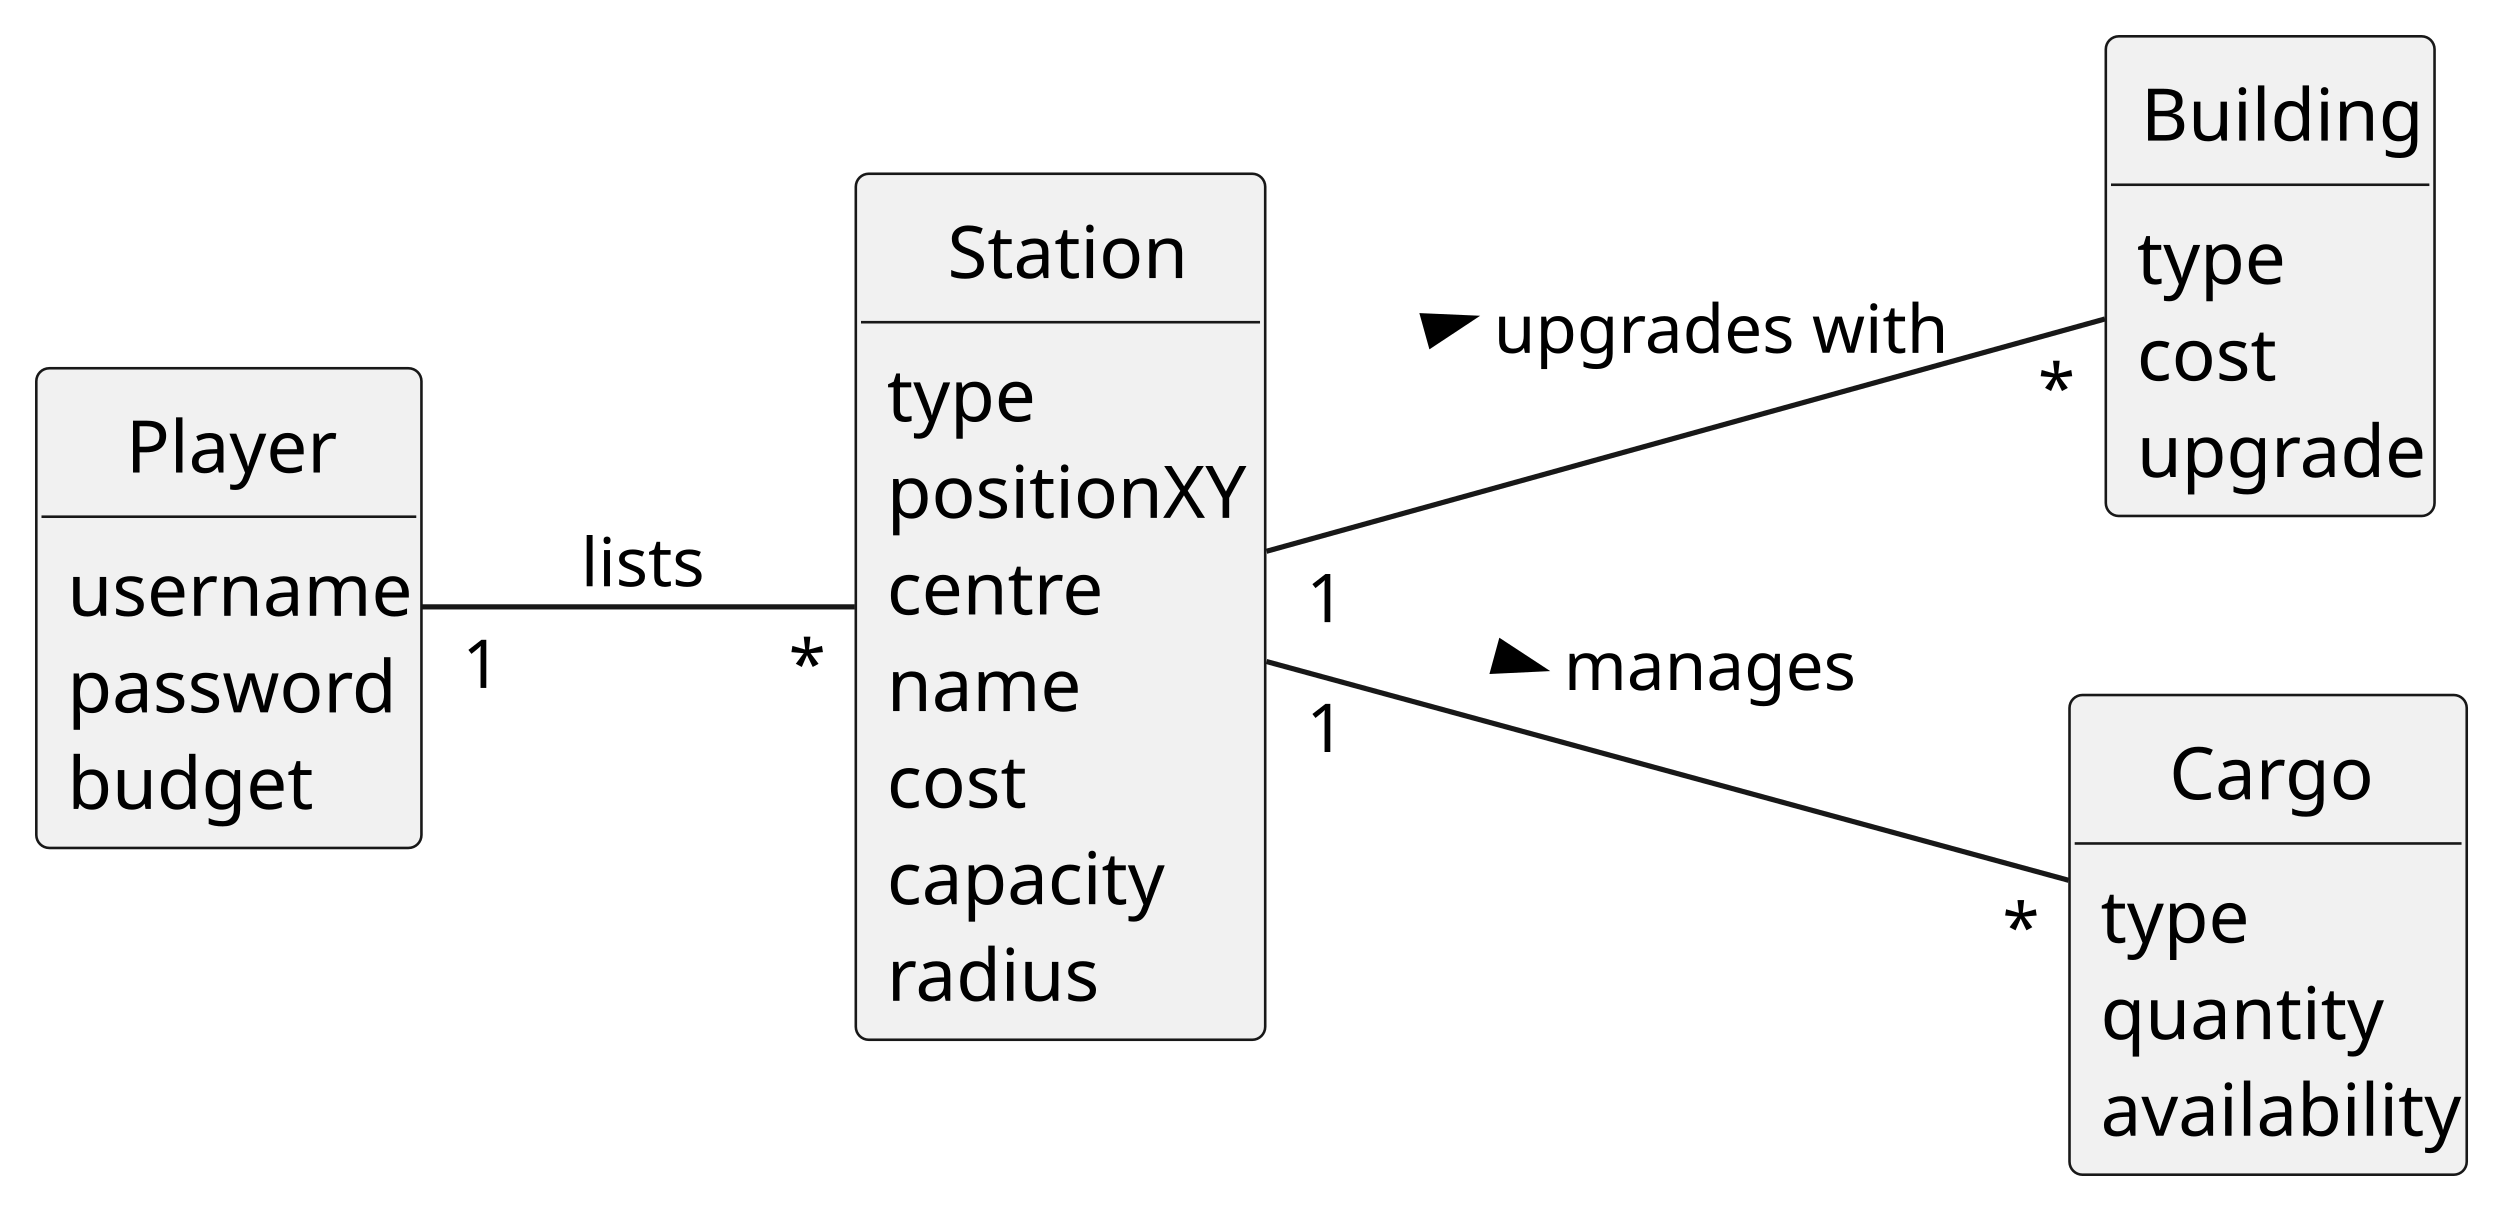
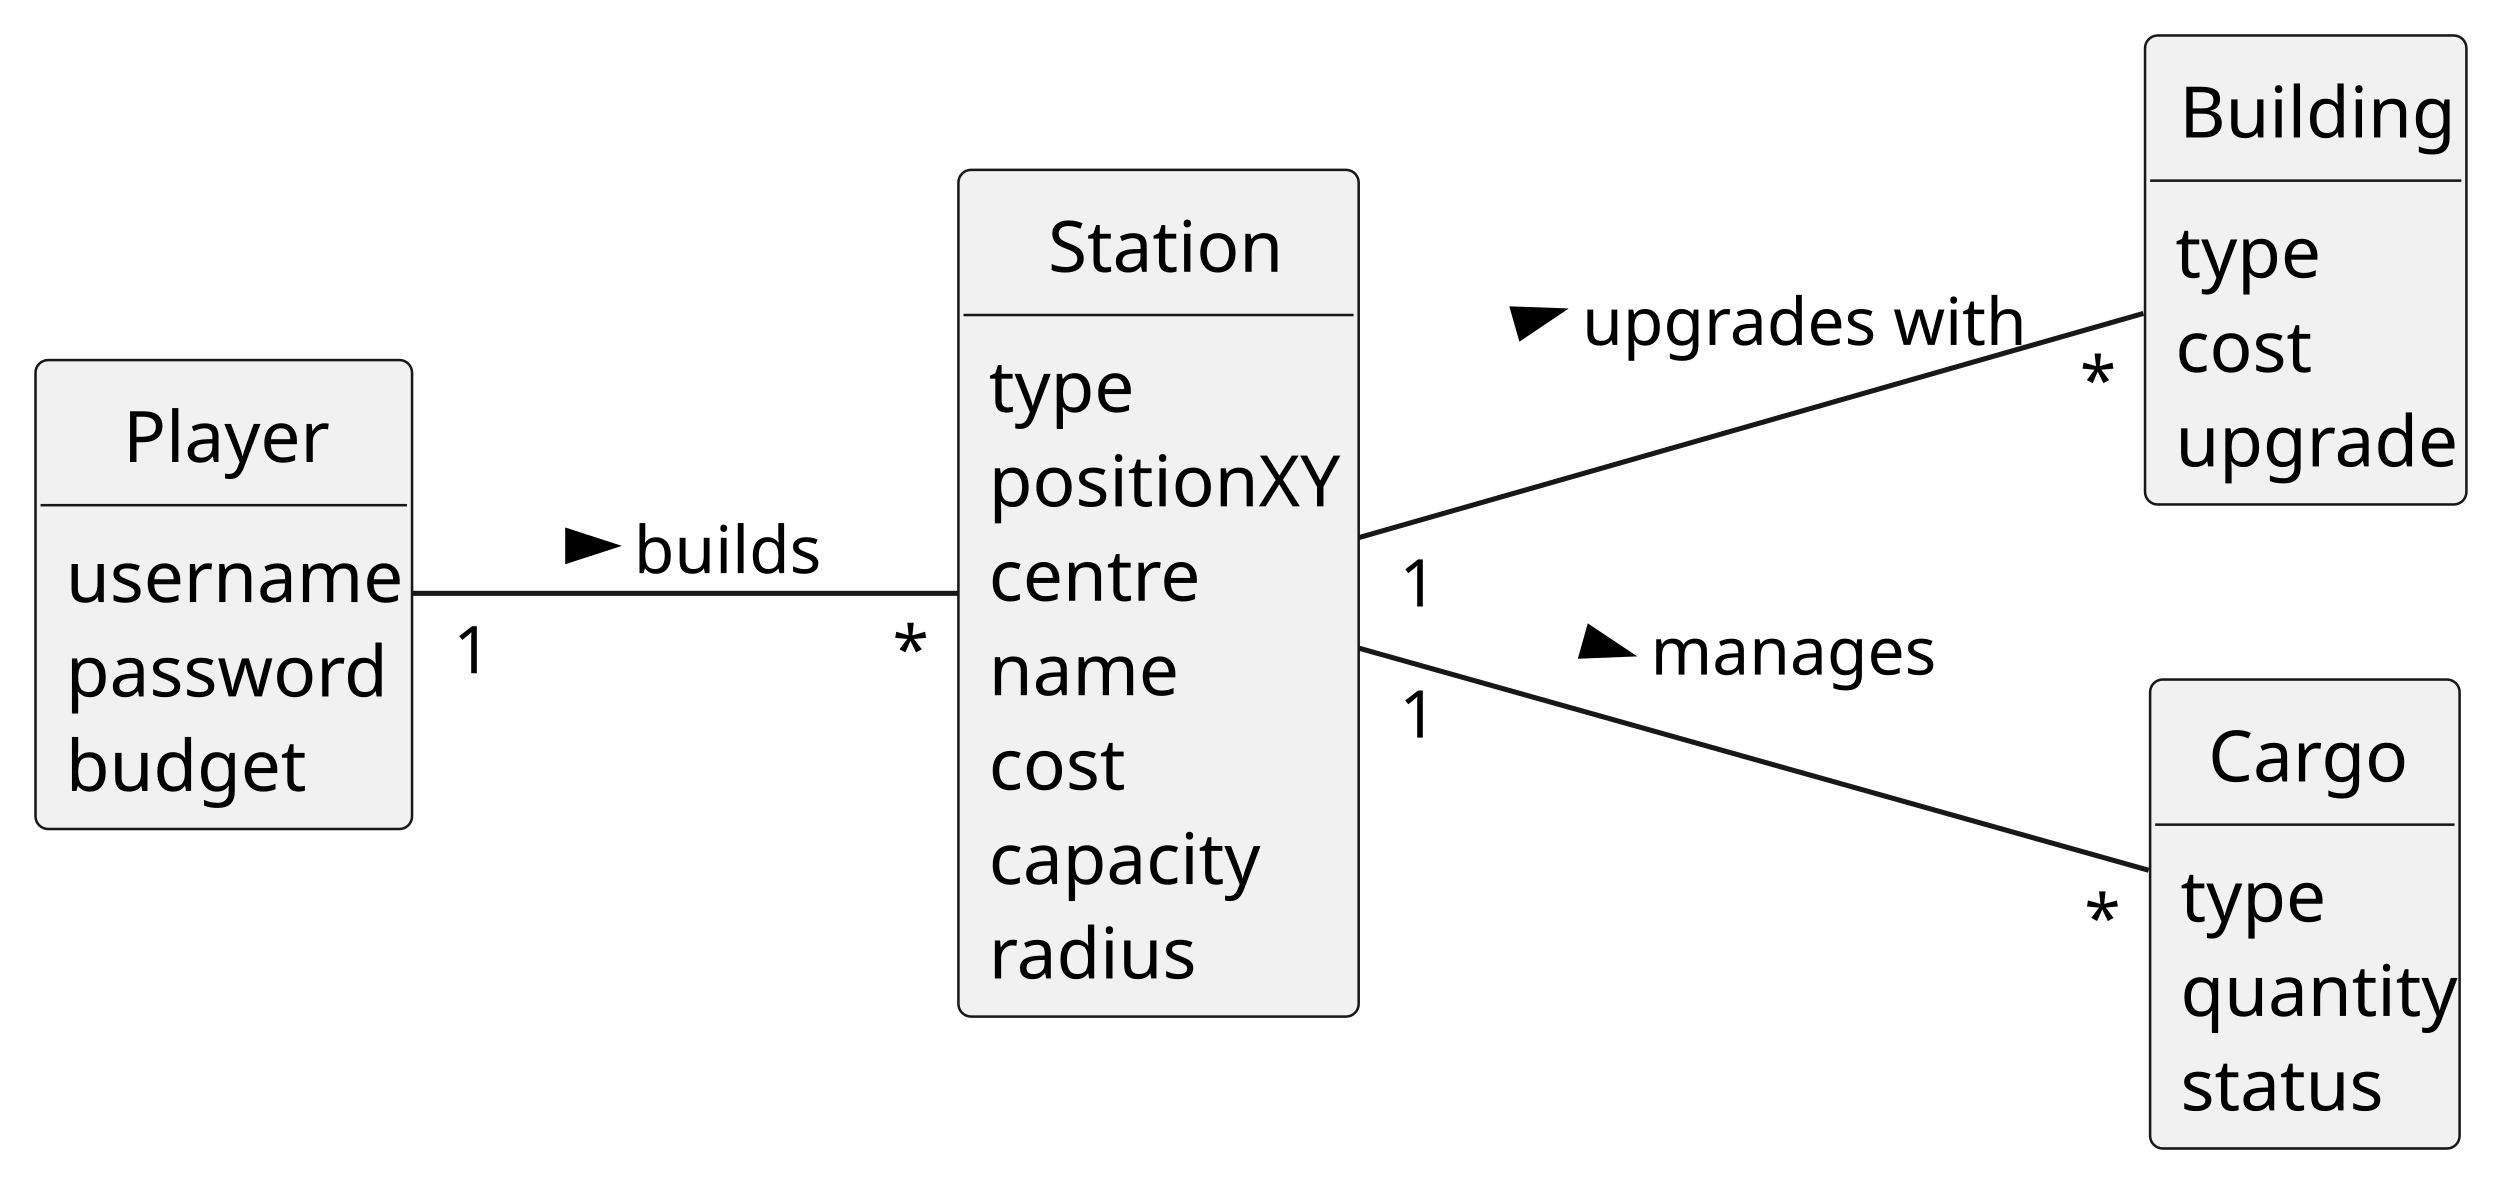
- <svg xmlns="http://www.w3.org/2000/svg" contentStyleType="text/css" height="233px" preserveAspectRatio="none" style="width:482px;height:233px;background:#FFFFFF;" version="1.1" viewBox="0 0 482 233" width="482px" zoomAndPan="magnify">
+ <svg xmlns="http://www.w3.org/2000/svg" contentStyleType="text/css" height="233px" preserveAspectRatio="none" style="width:493px;height:233px;background:#FFFFFF;" version="1.1" viewBox="0 0 493 233" width="493px" zoomAndPan="magnify">
  <defs />
  <g>
    <g id="elem_Station">
-       <rect codeLine="12" fill="#F1F1F1" height="166.969" id="Station" rx="2.5" ry="2.5" style="stroke:#181818;stroke-width:0.5;" width="78.931" x="165" y="33.5" />
-       <text fill="#000000" font-family="sans-serif" font-size="14" lengthAdjust="spacing" textLength="43.586" x="182.672" y="53.607">Station</text>
-       <line style="stroke:#181818;stroke-width:0.5;" x1="166" x2="242.931" y1="62.121" y2="62.121" />
-       <text fill="#000000" font-family="sans-serif" font-size="14" lengthAdjust="spacing" textLength="26.462" x="171" y="81.228">type</text>
-       <text fill="#000000" font-family="sans-serif" font-size="14" lengthAdjust="spacing" textLength="66.931" x="171" y="99.85">positionXY</text>
-       <text fill="#000000" font-family="sans-serif" font-size="14" lengthAdjust="spacing" textLength="38.91" x="171" y="118.471">centre</text>
-       <text fill="#000000" font-family="sans-serif" font-size="14" lengthAdjust="spacing" textLength="35.02" x="171" y="137.092">name</text>
-       <text fill="#000000" font-family="sans-serif" font-size="14" lengthAdjust="spacing" textLength="25.676" x="171" y="155.713">cost</text>
-       <text fill="#000000" font-family="sans-serif" font-size="14" lengthAdjust="spacing" textLength="51.358" x="171" y="174.334">capacity</text>
-       <text fill="#000000" font-family="sans-serif" font-size="14" lengthAdjust="spacing" textLength="38.131" x="171" y="192.955">radius</text>
+       <rect codeLine="12" fill="#F1F1F1" height="166.969" id="Station" rx="2.5" ry="2.5" style="stroke:#181818;stroke-width:0.5;" width="78.931" x="189" y="33.5" />
+       <text fill="#000000" font-family="sans-serif" font-size="14" lengthAdjust="spacing" textLength="43.586" x="206.672" y="53.607">Station</text>
+       <line style="stroke:#181818;stroke-width:0.5;" x1="190" x2="266.931" y1="62.121" y2="62.121" />
+       <text fill="#000000" font-family="sans-serif" font-size="14" lengthAdjust="spacing" textLength="26.462" x="195" y="81.228">type</text>
+       <text fill="#000000" font-family="sans-serif" font-size="14" lengthAdjust="spacing" textLength="66.931" x="195" y="99.85">positionXY</text>
+       <text fill="#000000" font-family="sans-serif" font-size="14" lengthAdjust="spacing" textLength="38.91" x="195" y="118.471">centre</text>
+       <text fill="#000000" font-family="sans-serif" font-size="14" lengthAdjust="spacing" textLength="35.02" x="195" y="137.092">name</text>
+       <text fill="#000000" font-family="sans-serif" font-size="14" lengthAdjust="spacing" textLength="25.676" x="195" y="155.713">cost</text>
+       <text fill="#000000" font-family="sans-serif" font-size="14" lengthAdjust="spacing" textLength="51.358" x="195" y="174.334">capacity</text>
+       <text fill="#000000" font-family="sans-serif" font-size="14" lengthAdjust="spacing" textLength="38.131" x="195" y="192.955">radius</text>
    </g>
    <g id="elem_Building">
-       <rect codeLine="22" fill="#F1F1F1" height="92.484" id="Building" rx="2.5" ry="2.5" style="stroke:#181818;stroke-width:0.5;" width="63.379" x="406" y="7" />
-       <text fill="#000000" font-family="sans-serif" font-size="14" lengthAdjust="spacing" textLength="49.813" x="412.783" y="27.107">Building</text>
-       <line style="stroke:#181818;stroke-width:0.5;" x1="407" x2="468.379" y1="35.621" y2="35.621" />
-       <text fill="#000000" font-family="sans-serif" font-size="14" lengthAdjust="spacing" textLength="26.462" x="412" y="54.728">type</text>
-       <text fill="#000000" font-family="sans-serif" font-size="14" lengthAdjust="spacing" textLength="25.676" x="412" y="73.35">cost</text>
-       <text fill="#000000" font-family="sans-serif" font-size="14" lengthAdjust="spacing" textLength="51.379" x="412" y="91.971">upgrade</text>
+       <rect codeLine="22" fill="#F1F1F1" height="92.484" id="Building" rx="2.5" ry="2.5" style="stroke:#181818;stroke-width:0.5;" width="63.379" x="423" y="7" />
+       <text fill="#000000" font-family="sans-serif" font-size="14" lengthAdjust="spacing" textLength="49.813" x="429.783" y="27.107">Building</text>
+       <line style="stroke:#181818;stroke-width:0.5;" x1="424" x2="485.379" y1="35.621" y2="35.621" />
+       <text fill="#000000" font-family="sans-serif" font-size="14" lengthAdjust="spacing" textLength="26.462" x="429" y="54.728">type</text>
+       <text fill="#000000" font-family="sans-serif" font-size="14" lengthAdjust="spacing" textLength="25.676" x="429" y="73.35">cost</text>
+       <text fill="#000000" font-family="sans-serif" font-size="14" lengthAdjust="spacing" textLength="51.379" x="429" y="91.971">upgrade</text>
    </g>
    <g id="elem_Cargo">
-       <rect codeLine="28" fill="#F1F1F1" height="92.484" id="Cargo" rx="2.5" ry="2.5" style="stroke:#181818;stroke-width:0.5;" width="76.586" x="399" y="134" />
-       <text fill="#000000" font-family="sans-serif" font-size="14" lengthAdjust="spacing" textLength="38.131" x="418.228" y="154.107">Cargo</text>
-       <line style="stroke:#181818;stroke-width:0.5;" x1="400" x2="474.586" y1="162.621" y2="162.621" />
-       <text fill="#000000" font-family="sans-serif" font-size="14" lengthAdjust="spacing" textLength="26.462" x="405" y="181.728">type</text>
-       <text fill="#000000" font-family="sans-serif" font-size="14" lengthAdjust="spacing" textLength="49.034" x="405" y="200.35">quantity</text>
-       <text fill="#000000" font-family="sans-serif" font-size="14" lengthAdjust="spacing" textLength="64.586" x="405" y="218.971">availability</text>
+       <rect codeLine="28" fill="#F1F1F1" height="92.484" id="Cargo" rx="2.5" ry="2.5" style="stroke:#181818;stroke-width:0.5;" width="61.034" x="424" y="134" />
+       <text fill="#000000" font-family="sans-serif" font-size="14" lengthAdjust="spacing" textLength="38.131" x="435.452" y="154.107">Cargo</text>
+       <line style="stroke:#181818;stroke-width:0.5;" x1="425" x2="484.034" y1="162.621" y2="162.621" />
+       <text fill="#000000" font-family="sans-serif" font-size="14" lengthAdjust="spacing" textLength="26.462" x="430" y="181.728">type</text>
+       <text fill="#000000" font-family="sans-serif" font-size="14" lengthAdjust="spacing" textLength="49.034" x="430" y="200.35">quantity</text>
+       <text fill="#000000" font-family="sans-serif" font-size="14" lengthAdjust="spacing" textLength="37.352" x="430" y="218.971">status</text>
    </g>
    <g id="elem_Player">
      <rect codeLine="34" fill="#F1F1F1" height="92.484" id="Player" rx="2.5" ry="2.5" style="stroke:#181818;stroke-width:0.5;" width="74.255" x="7" y="71" />
      <text fill="#000000" font-family="sans-serif" font-size="14" lengthAdjust="spacing" textLength="39.683" x="24.286" y="91.107">Player</text>
      <line style="stroke:#181818;stroke-width:0.5;" x1="8" x2="80.255" y1="99.621" y2="99.621" />
      <text fill="#000000" font-family="sans-serif" font-size="14" lengthAdjust="spacing" textLength="62.255" x="13" y="118.728">username</text>
      <text fill="#000000" font-family="sans-serif" font-size="14" lengthAdjust="spacing" textLength="59.917" x="13" y="137.35">password</text>
      <text fill="#000000" font-family="sans-serif" font-size="14" lengthAdjust="spacing" textLength="42.82" x="13" y="155.971">budget</text>
    </g>
    <g id="link_Station_Building">
-       <path codeLine="40" d="M244.16,106.29 C289.63,93.69 364.17,73.04 405.85,61.49 " fill="none" id="Station-Building" style="stroke:#181818;stroke-width:1.0;" />
-       <polygon fill="#000000" points="283.818,61.31,274.317,60.893,275.887,66.558,283.818,61.31" style="stroke:#000000;stroke-width:1.0;" />
-       <text fill="#000000" font-family="sans-serif" font-size="13" lengthAdjust="spacing" textLength="80.939" x="288" y="68.028">upgrades with</text>
-       <text fill="#000000" font-family="sans-serif" font-size="13" lengthAdjust="spacing" textLength="7.23" x="251.875" y="119.953">1</text>
-       <text fill="#000000" font-family="sans-serif" font-size="13" lengthAdjust="spacing" textLength="5.059" x="392.916" y="79.425">*</text>
+       <path codeLine="40" d="M268.01,106 C311.79,93.49 382.39,73.32 422.69,61.8 " fill="none" id="Station-Building" style="stroke:#181818;stroke-width:1.0;" />
+       <polygon fill="#000000" points="307.808,61.272,298.303,60.931,299.918,66.583,307.808,61.272" style="stroke:#000000;stroke-width:1.0;" />
+       <text fill="#000000" font-family="sans-serif" font-size="13" lengthAdjust="spacing" textLength="80.939" x="312" y="68.028">upgrades with</text>
+       <text fill="#000000" font-family="sans-serif" font-size="13" lengthAdjust="spacing" textLength="7.23" x="275.968" y="119.597">1</text>
+       <text fill="#000000" font-family="sans-serif" font-size="13" lengthAdjust="spacing" textLength="5.059" x="410.15" y="79.591">*</text>
    </g>
    <g id="link_Station_Cargo">
-       <path codeLine="41" d="M244.16,127.54 C287.19,139.28 356.25,158.11 398.86,169.73 " fill="none" id="Station-Cargo" style="stroke:#181818;stroke-width:1.0;" />
-       <polygon fill="#000000" points="297.324,128.961,289.371,123.746,287.824,129.417,297.324,128.961" style="stroke:#000000;stroke-width:1.0;" />
-       <text fill="#000000" font-family="sans-serif" font-size="13" lengthAdjust="spacing" textLength="53.479" x="301.5" y="133.028">manages</text>
-       <text fill="#000000" font-family="sans-serif" font-size="13" lengthAdjust="spacing" textLength="7.23" x="251.875" y="144.988">1</text>
-       <text fill="#000000" font-family="sans-serif" font-size="13" lengthAdjust="spacing" textLength="5.059" x="386.063" y="183.403">*</text>
+       <path codeLine="41" d="M268.01,127.83 C312.16,140.25 383.61,160.34 423.72,171.62 " fill="none" id="Station-Cargo" style="stroke:#181818;stroke-width:1.0;" />
+       <polygon fill="#000000" points="321.313,128.999,313.402,123.721,311.81,129.38,321.313,128.999" style="stroke:#000000;stroke-width:1.0;" />
+       <text fill="#000000" font-family="sans-serif" font-size="13" lengthAdjust="spacing" textLength="53.479" x="325.5" y="133.028">manages</text>
+       <text fill="#000000" font-family="sans-serif" font-size="13" lengthAdjust="spacing" textLength="7.23" x="275.968" y="145.452">1</text>
+       <text fill="#000000" font-family="sans-serif" font-size="13" lengthAdjust="spacing" textLength="5.059" x="411.027" y="185.654">*</text>
    </g>
    <g id="link_Player_Station">
-       <path codeLine="42" d="M81.36,117 C106.31,117 139.38,117 164.82,117 " fill="none" id="Player-Station" style="stroke:#181818;stroke-width:1.0;" />
-       <text fill="#000000" font-family="sans-serif" font-size="13" lengthAdjust="spacing" textLength="22.388" x="112" y="113.028">lists</text>
-       <text fill="#000000" font-family="sans-serif" font-size="13" lengthAdjust="spacing" textLength="7.23" x="89.147" y="132.63">1</text>
-       <text fill="#000000" font-family="sans-serif" font-size="13" lengthAdjust="spacing" textLength="5.059" x="152.055" y="132.625">*</text>
+       <path codeLine="42" d="M81.06,117 C112.22,117 157.14,117 189,117 " fill="none" id="Player-Station" style="stroke:#181818;stroke-width:1.0;" />
+       <polygon fill="#000000" points="121,107.645,111.955,104.707,111.955,110.584,121,107.645" style="stroke:#000000;stroke-width:1.0;" />
+       <text fill="#000000" font-family="sans-serif" font-size="13" lengthAdjust="spacing" textLength="33.966" x="125" y="113.028">builds</text>
+       <text fill="#000000" font-family="sans-serif" font-size="13" lengthAdjust="spacing" textLength="7.23" x="89.423" y="132.762">1</text>
+       <text fill="#000000" font-family="sans-serif" font-size="13" lengthAdjust="spacing" textLength="5.059" x="176.006" y="132.679">*</text>
    </g>
  </g>
</svg>
